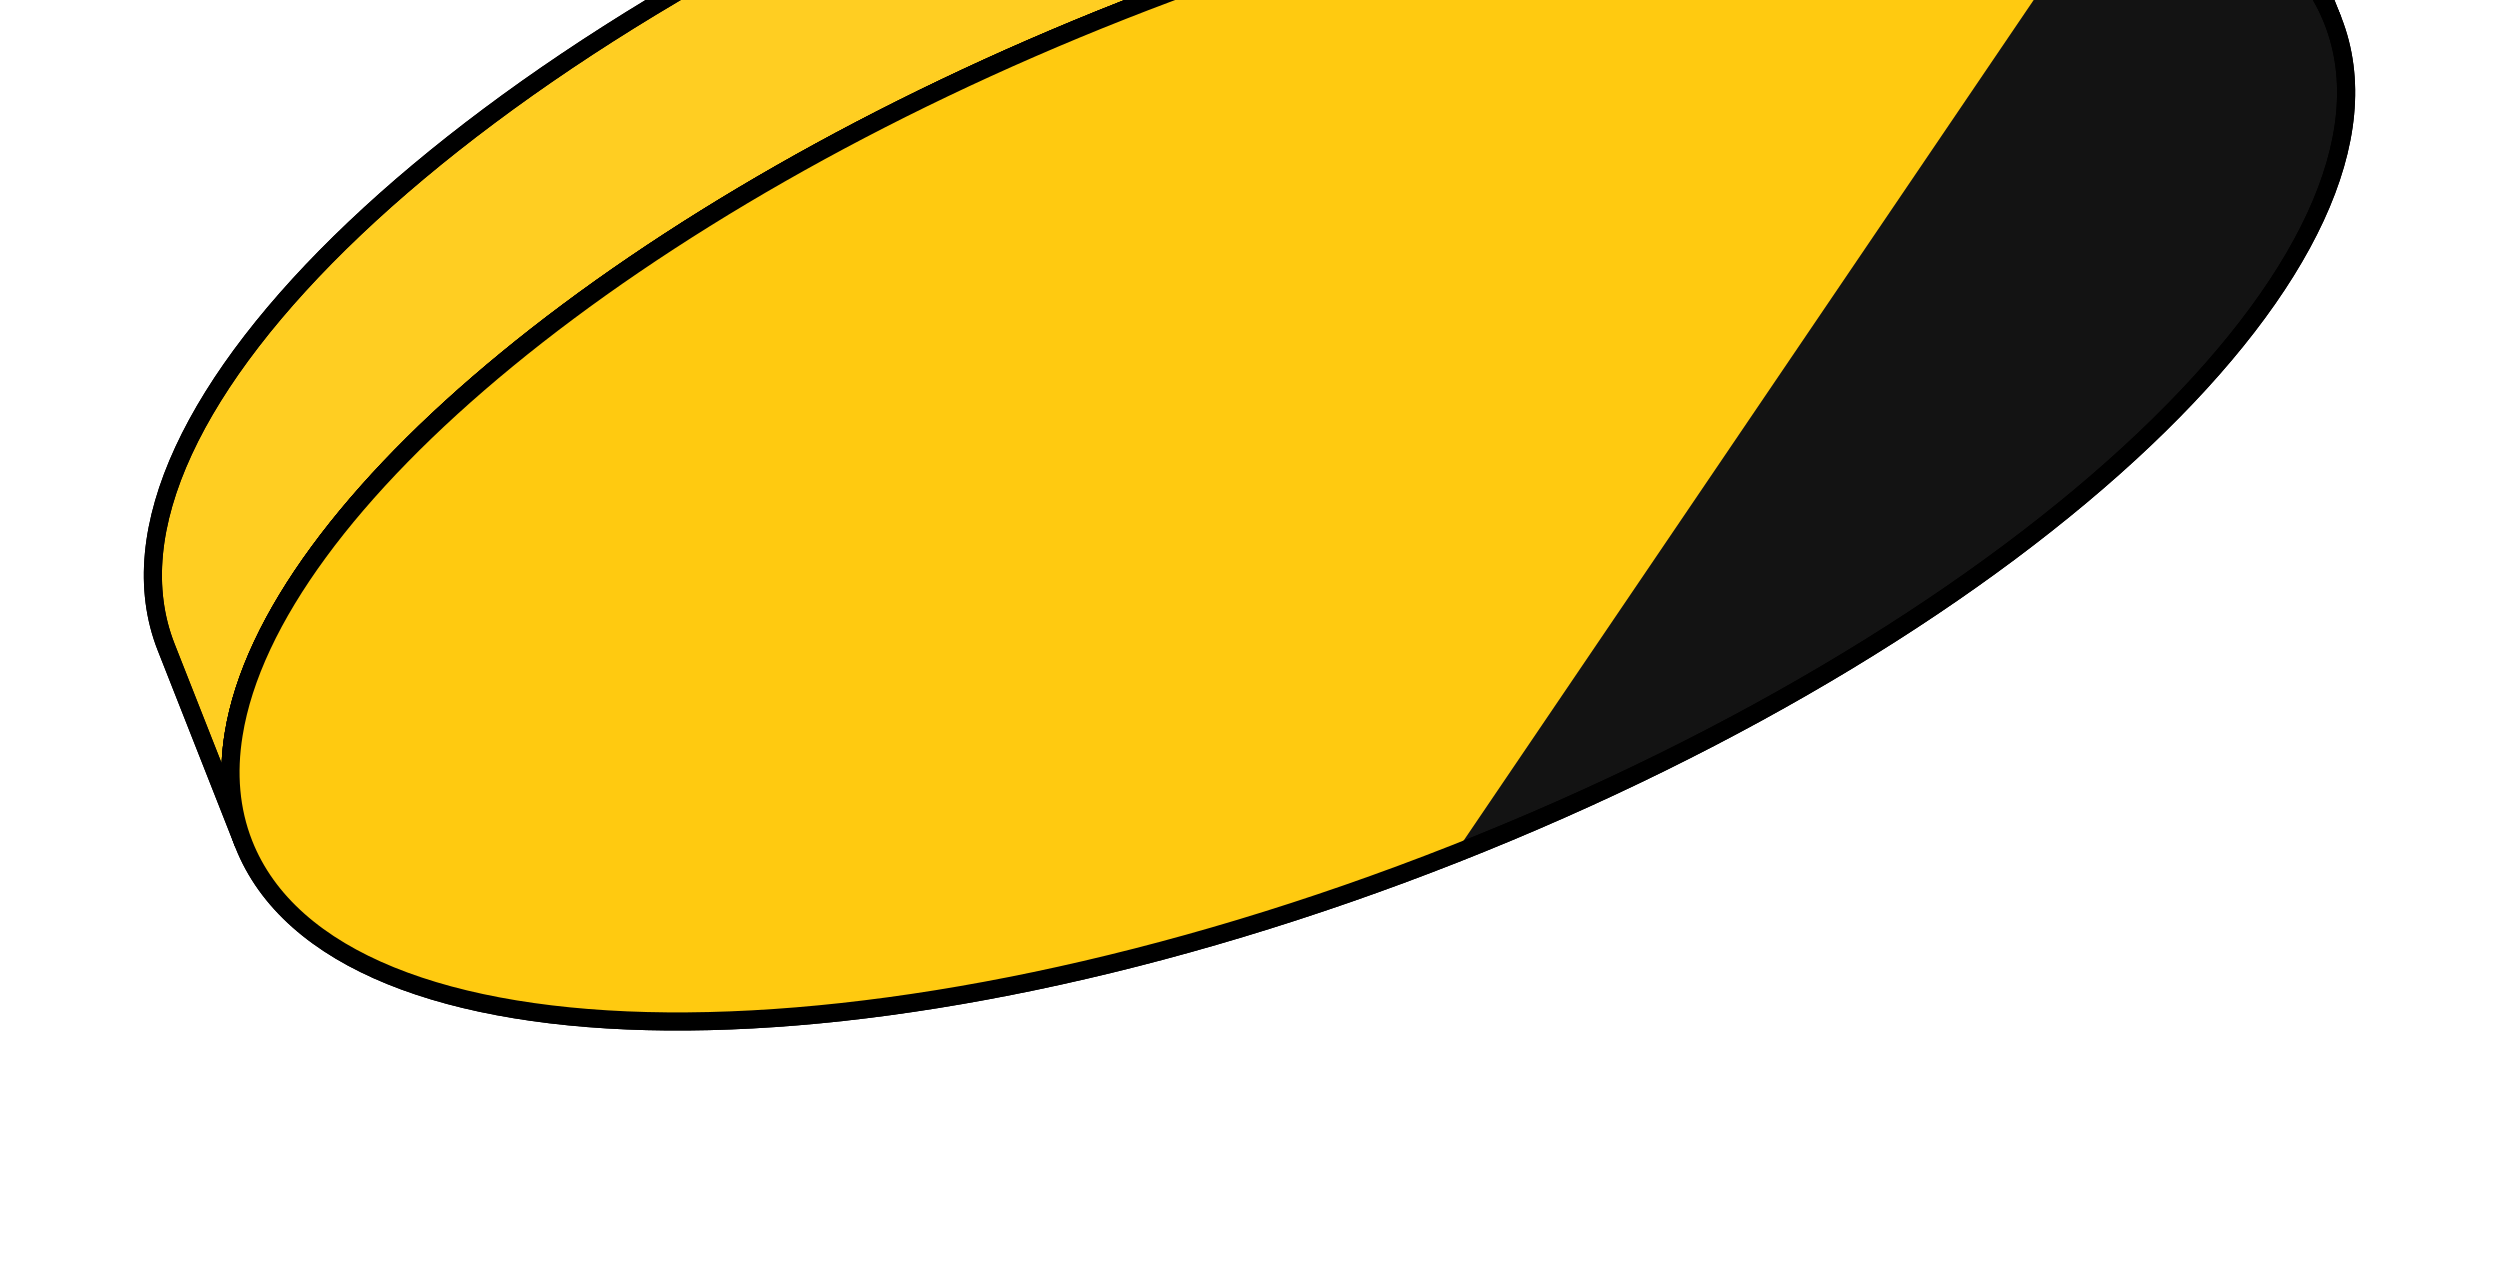
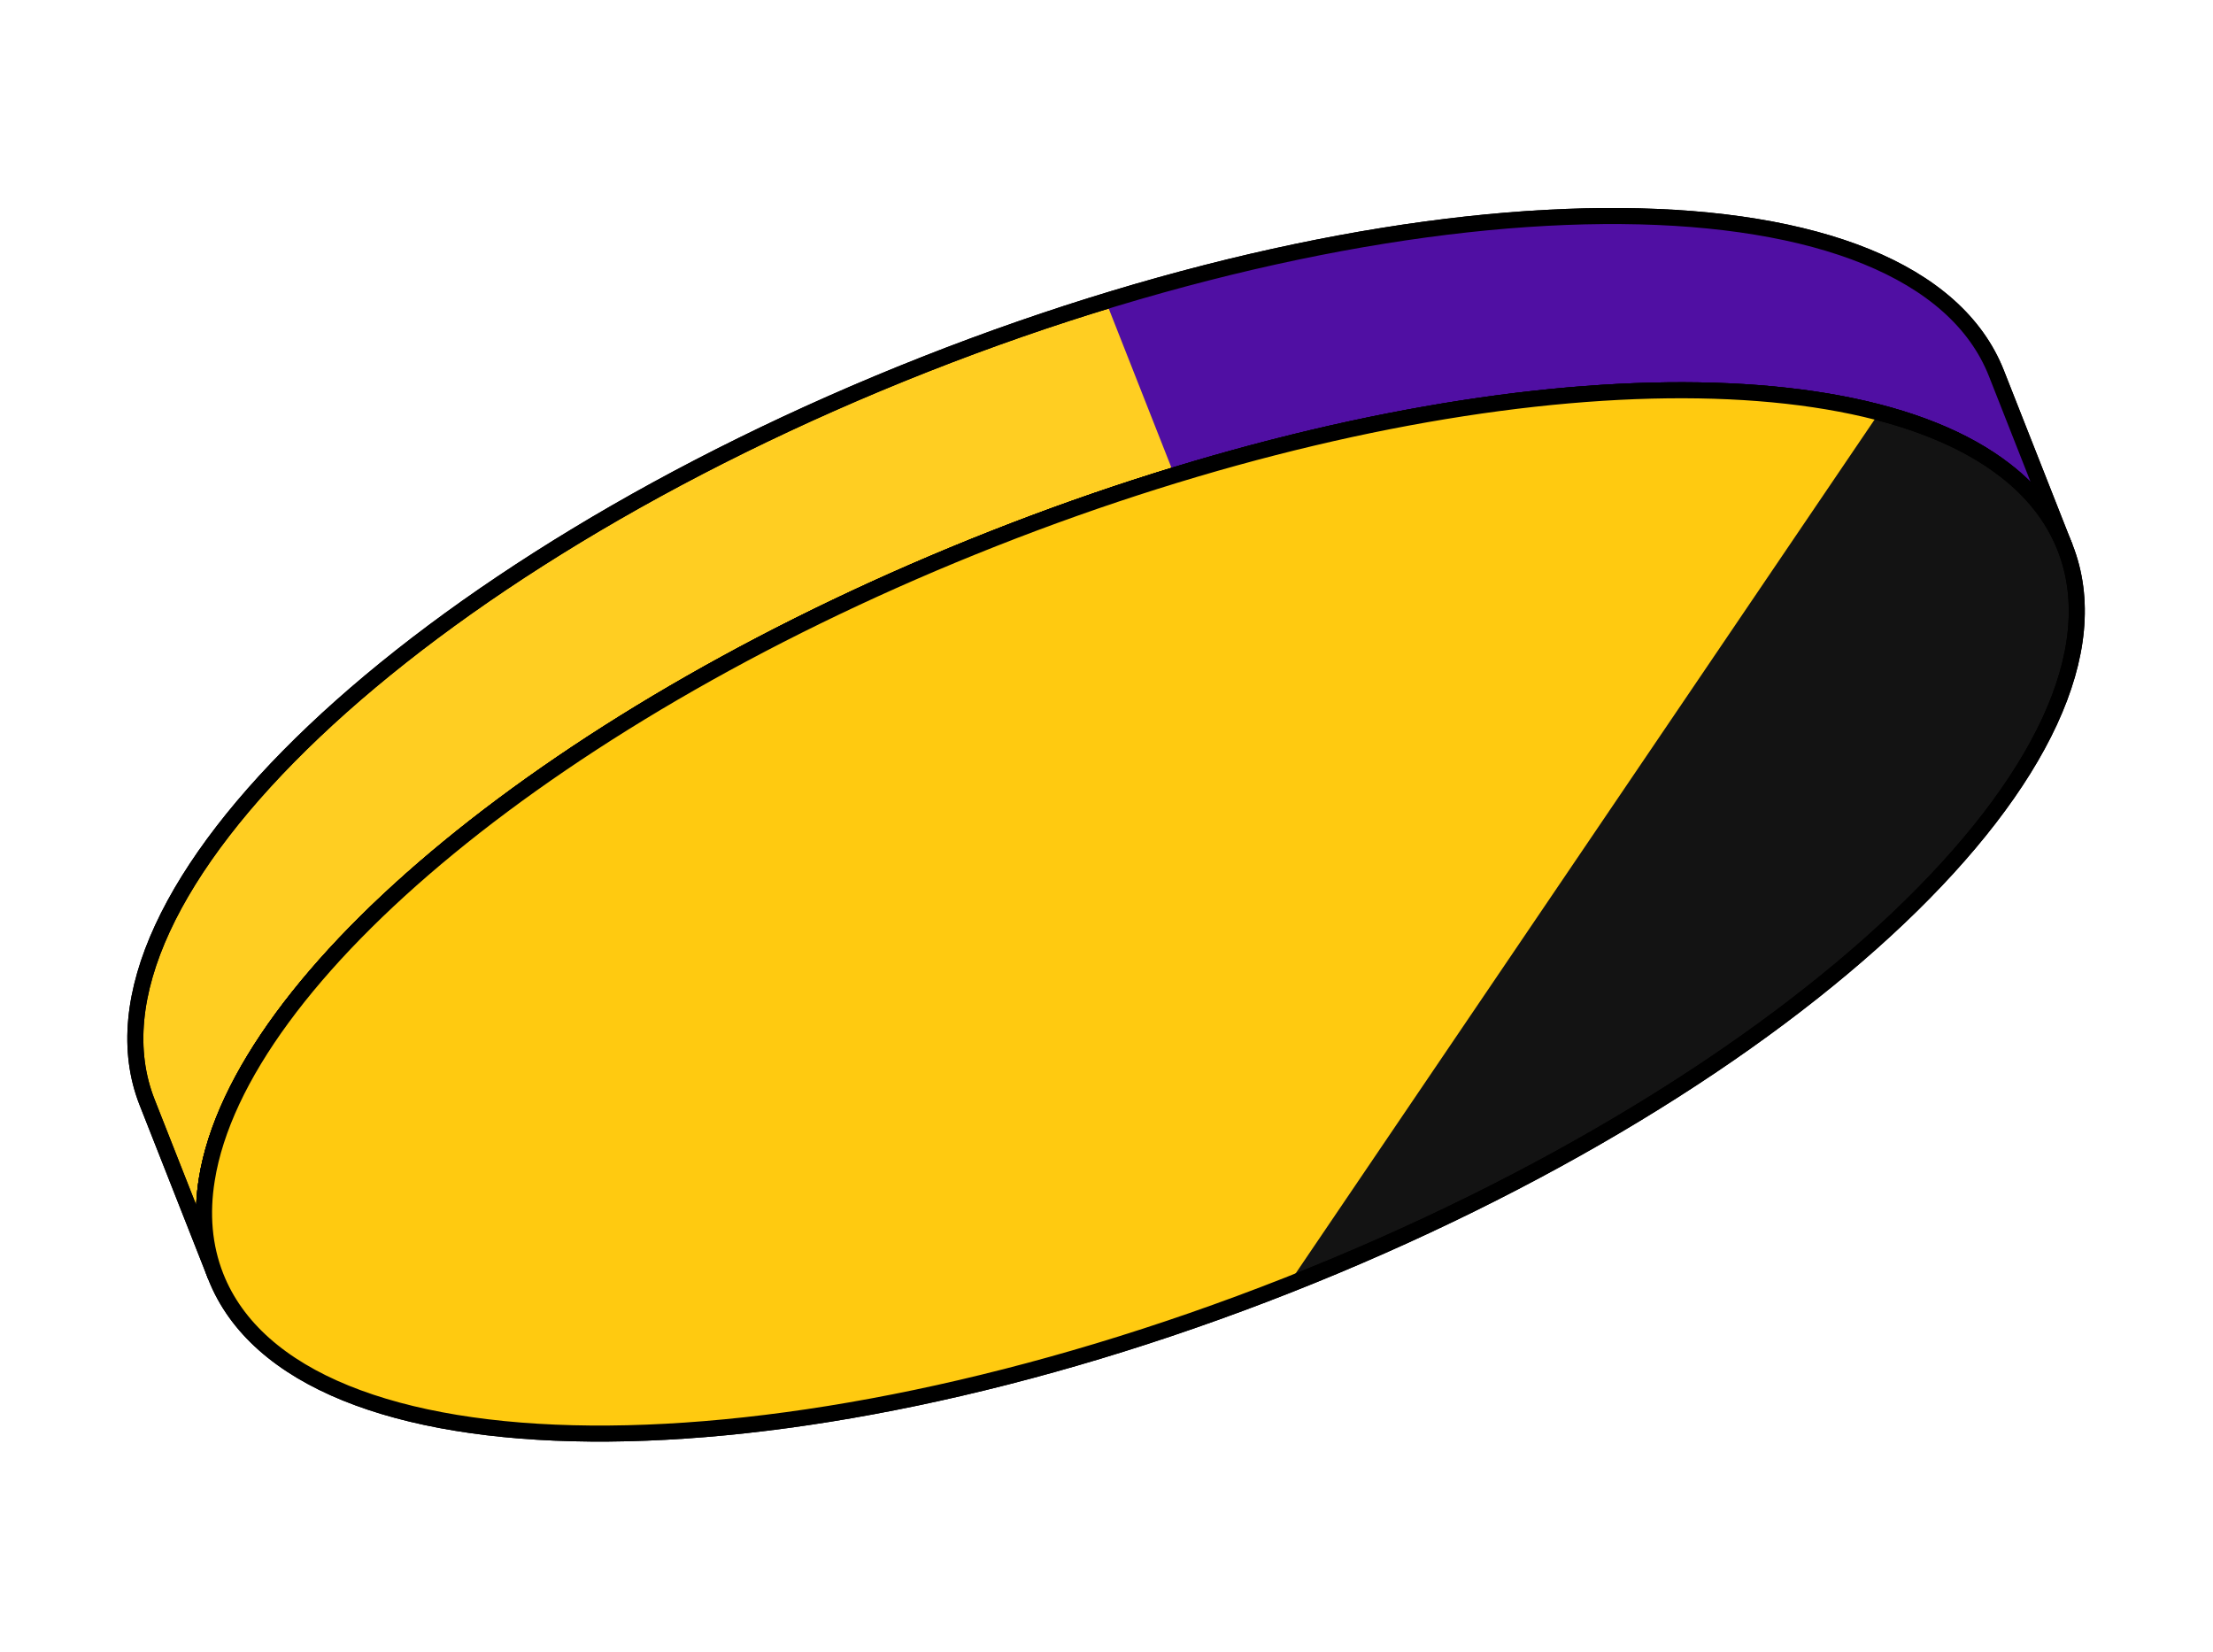
- <svg xmlns="http://www.w3.org/2000/svg" width="138" height="70" viewBox="0 0 138 70" fill="none">
-   <g id="Group 343">
-     <path id="Vector" d="M13.454 46.588C12.719 44.722 12.549 42.678 12.899 40.532C14.927 27.901 34.749 11.306 61.949 0.585C89.15 -10.135 114.948 -11.52 125.049 -3.669C126.769 -2.339 128.039 -0.728 128.774 1.138L124.493 -9.725C119.426 -22.581 89.51 -22.827 57.668 -10.278C25.826 2.272 4.106 22.869 9.173 35.725L13.454 46.588Z" fill="#FFCE22" stroke="black" />
-     <path id="Vector_2" d="M73.236 -3.364C96.057 -10.342 116.36 -10.423 125.049 -3.669C126.769 -2.339 128.039 -0.728 128.774 1.138L124.493 -9.725C120.031 -21.046 96.301 -22.589 68.955 -14.227L73.236 -3.364Z" fill="#500FA3" />
-     <path id="Vector_3" d="M13.454 46.588C12.719 44.722 12.549 42.678 12.899 40.532C14.927 27.901 34.749 11.306 61.949 0.585C89.15 -10.135 114.948 -11.52 125.049 -3.669C126.769 -2.339 128.039 -0.728 128.774 1.138L124.493 -9.725C119.426 -22.581 89.51 -22.827 57.668 -10.278C25.826 2.272 4.106 22.869 9.173 35.725L13.454 46.588Z" stroke="black" />
-     <path id="Vector_4" d="M80.295 47.134C112.137 34.584 133.836 13.98 128.774 1.137C128.039 -0.728 126.769 -2.339 125.049 -3.669C114.948 -11.521 89.15 -10.135 61.949 0.585C34.749 11.306 14.926 27.9 12.898 40.532C12.549 42.678 12.719 44.722 13.454 46.588C18.516 59.431 48.453 59.684 80.295 47.134Z" fill="#131313" stroke="black" />
-     <path id="Vector_5" d="M80.295 47.134L117.194 -7.277C104.545 -10.589 83.695 -7.985 61.949 0.585C34.749 11.306 14.926 27.901 12.898 40.532C12.549 42.678 12.719 44.722 13.454 46.588C18.516 59.431 48.453 59.684 80.295 47.134Z" fill="#FFCA10" />
-     <path id="Vector_6" d="M80.295 47.134C112.137 34.584 133.836 13.98 128.774 1.137C128.039 -0.728 126.769 -2.339 125.049 -3.669C114.948 -11.521 89.15 -10.135 61.949 0.585C34.749 11.306 14.926 27.9 12.898 40.532C12.549 42.678 12.719 44.722 13.454 46.588C18.516 59.431 48.453 59.684 80.295 47.134Z" stroke="black" />
+ <svg xmlns="http://www.w3.org/2000/svg" width="138" height="103" viewBox="0 0 138 103" fill="none">
+   <g id="Group 14593">
+     <path id="Vector" d="M13.454 79.588C12.719 77.722 12.549 75.678 12.899 73.532C14.927 60.9 34.749 44.306 61.95 33.585C89.15 22.865 114.948 21.479 125.049 29.331C126.769 30.661 128.039 32.272 128.774 34.138L124.493 23.274C119.426 10.419 89.51 10.172 57.668 22.722C25.826 35.272 4.106 55.869 9.173 68.725L13.454 79.588Z" fill="#FFCE22" stroke="black" />
+     <path id="Vector_2" d="M73.237 29.636C96.057 22.658 116.36 22.577 125.049 29.331C126.769 30.661 128.039 32.272 128.774 34.138L124.493 23.274C120.032 11.954 96.301 10.411 68.955 18.773L73.237 29.636Z" fill="#500FA3" />
+     <path id="Vector_3" d="M13.454 79.588C12.719 77.722 12.549 75.678 12.899 73.532C14.927 60.9 34.749 44.306 61.95 33.585C89.15 22.865 114.948 21.479 125.049 29.331C126.769 30.661 128.039 32.272 128.774 34.138L124.493 23.274C119.426 10.419 89.51 10.172 57.668 22.722C25.826 35.272 4.106 55.869 9.173 68.725L13.454 79.588Z" stroke="black" />
+     <path id="Vector_4" d="M80.296 80.134C112.137 67.584 133.836 46.98 128.774 34.137C128.039 32.272 126.769 30.661 125.049 29.33C114.948 21.479 89.15 22.864 61.95 33.585C34.749 44.305 14.927 60.9 12.899 73.531C12.549 75.678 12.719 77.722 13.454 79.588C18.516 92.43 48.454 92.683 80.296 80.134Z" fill="#131313" stroke="black" />
+     <path id="Vector_5" d="M80.296 80.134L117.194 25.722C104.545 22.41 83.695 25.014 61.95 33.585C34.749 44.305 14.927 60.9 12.899 73.532C12.549 75.678 12.719 77.722 13.454 79.588C18.516 92.43 48.453 92.683 80.296 80.134Z" fill="#FFCA10" />
+     <path id="Vector_6" d="M80.296 80.134C112.137 67.584 133.836 46.98 128.774 34.137C128.039 32.272 126.769 30.661 125.049 29.33C114.948 21.479 89.15 22.864 61.95 33.585C34.749 44.305 14.927 60.9 12.899 73.531C12.549 75.678 12.719 77.722 13.454 79.588C18.516 92.43 48.454 92.683 80.296 80.134Z" stroke="black" />
  </g>
</svg>
